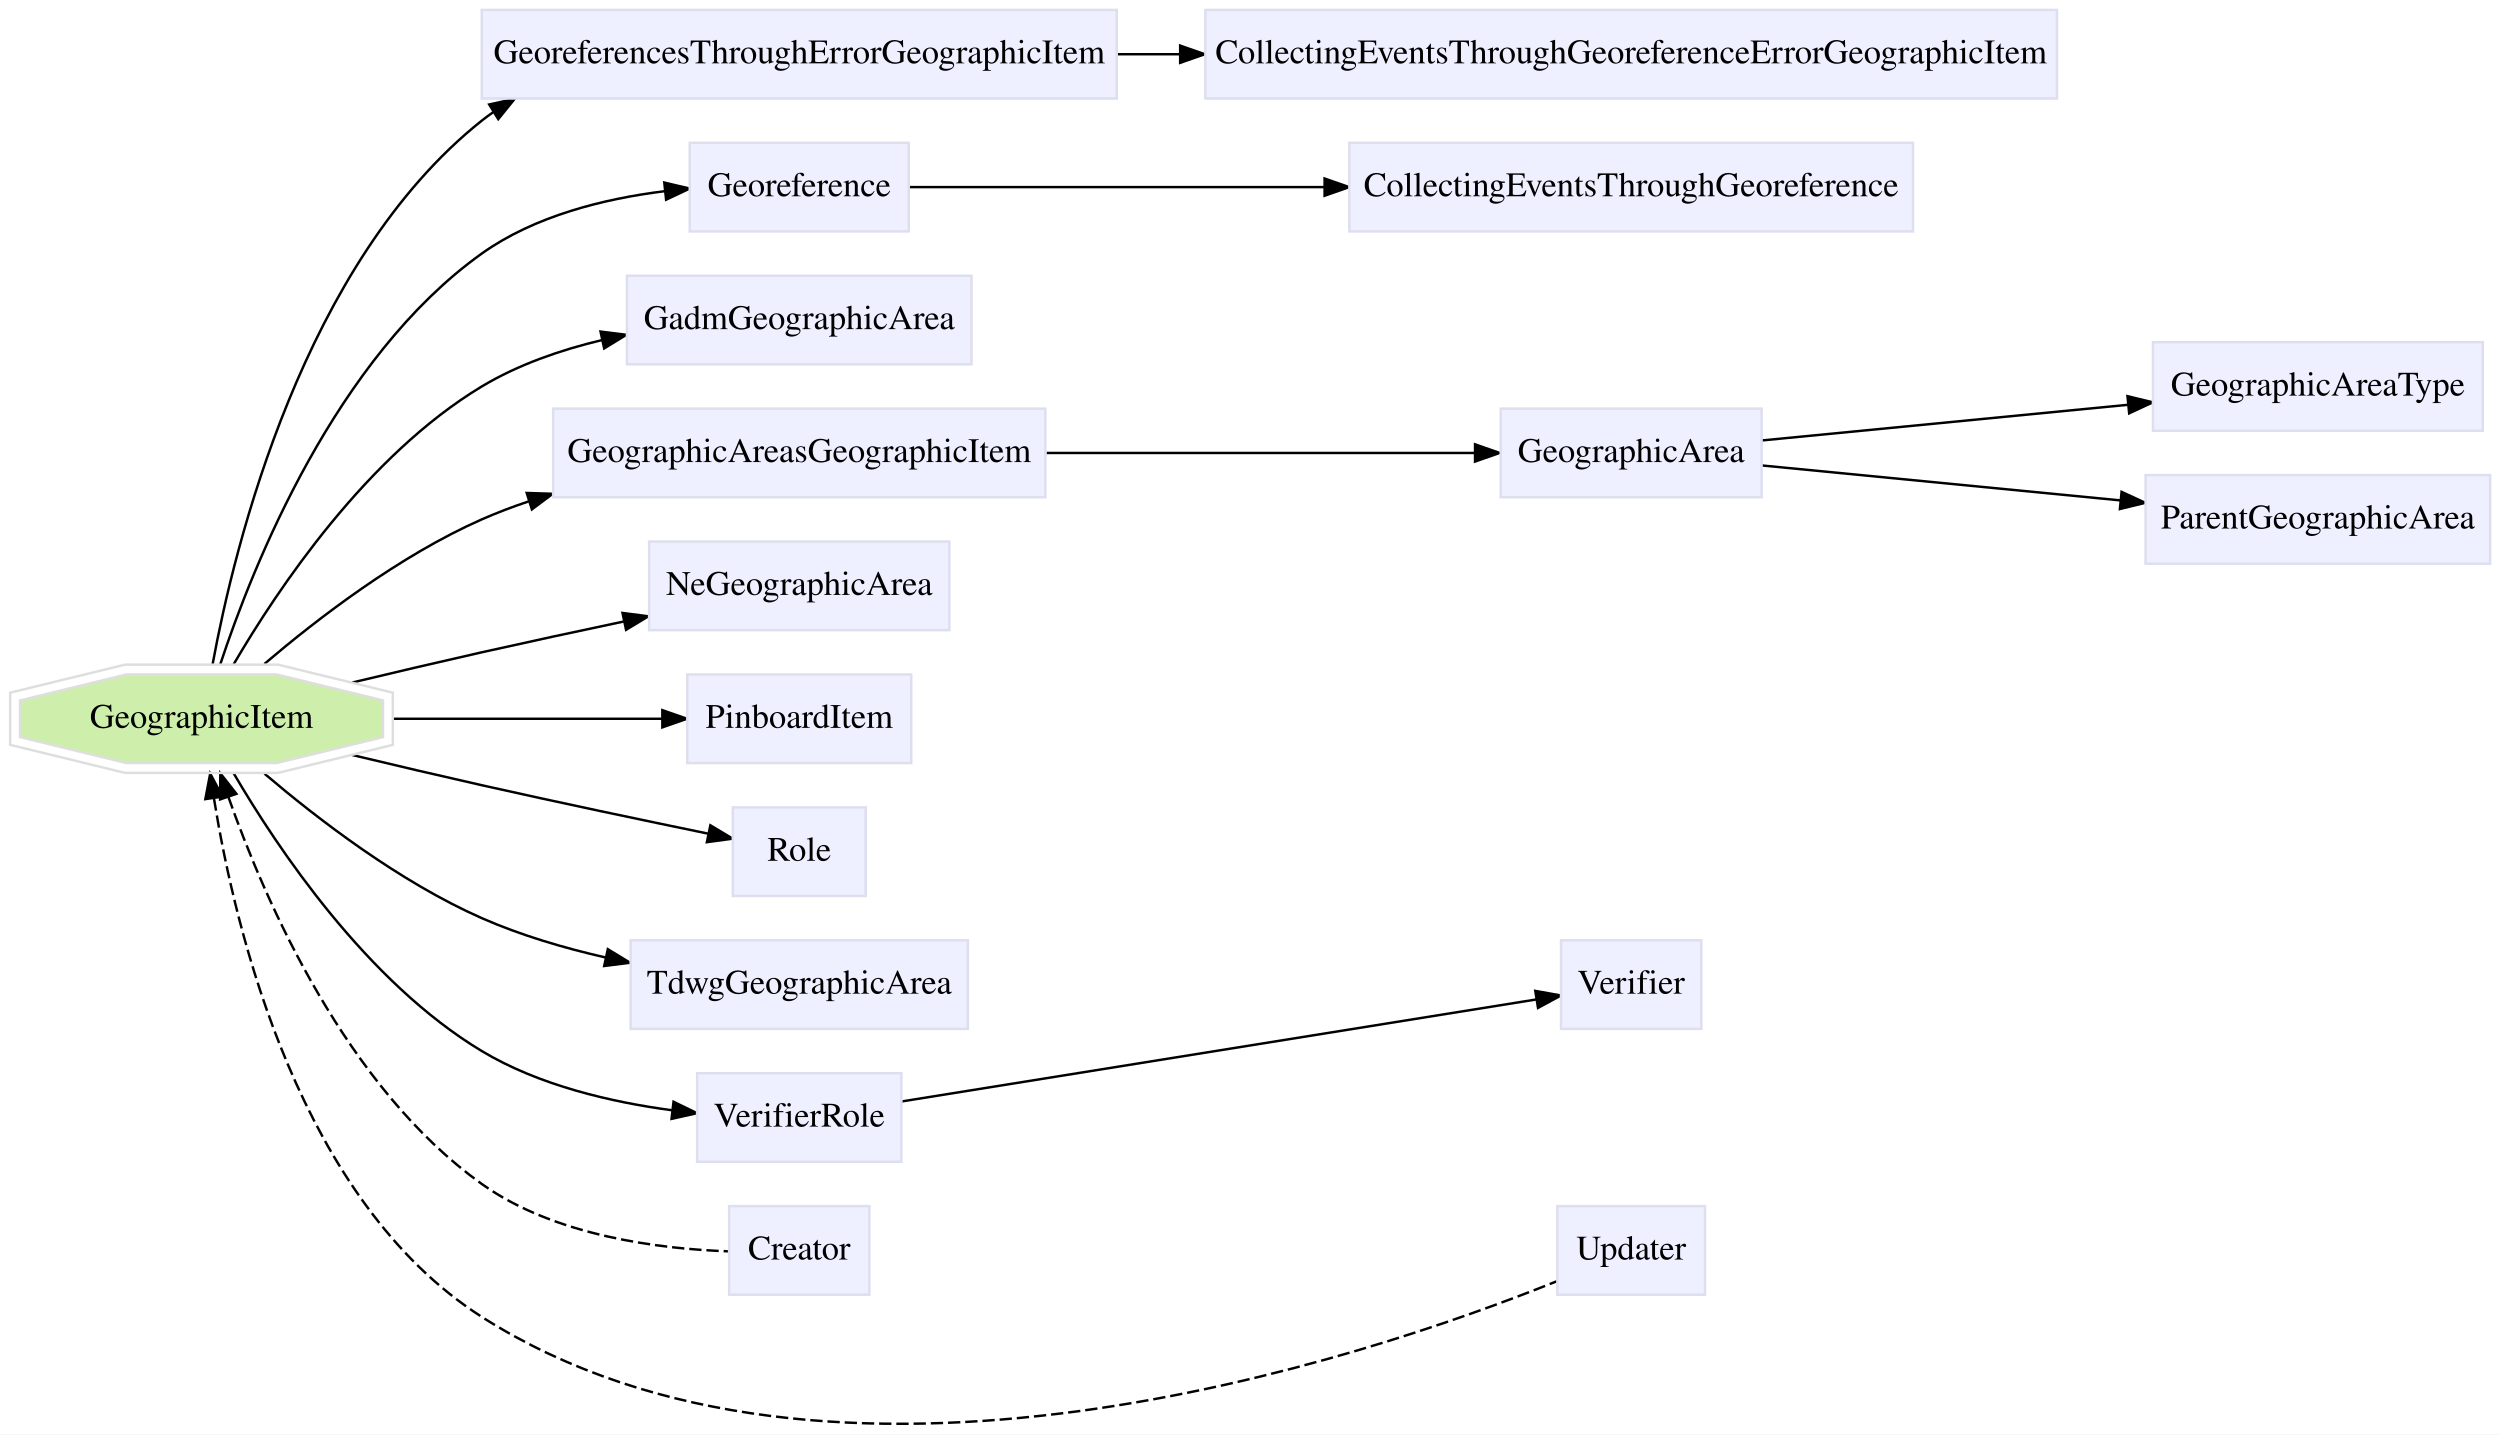
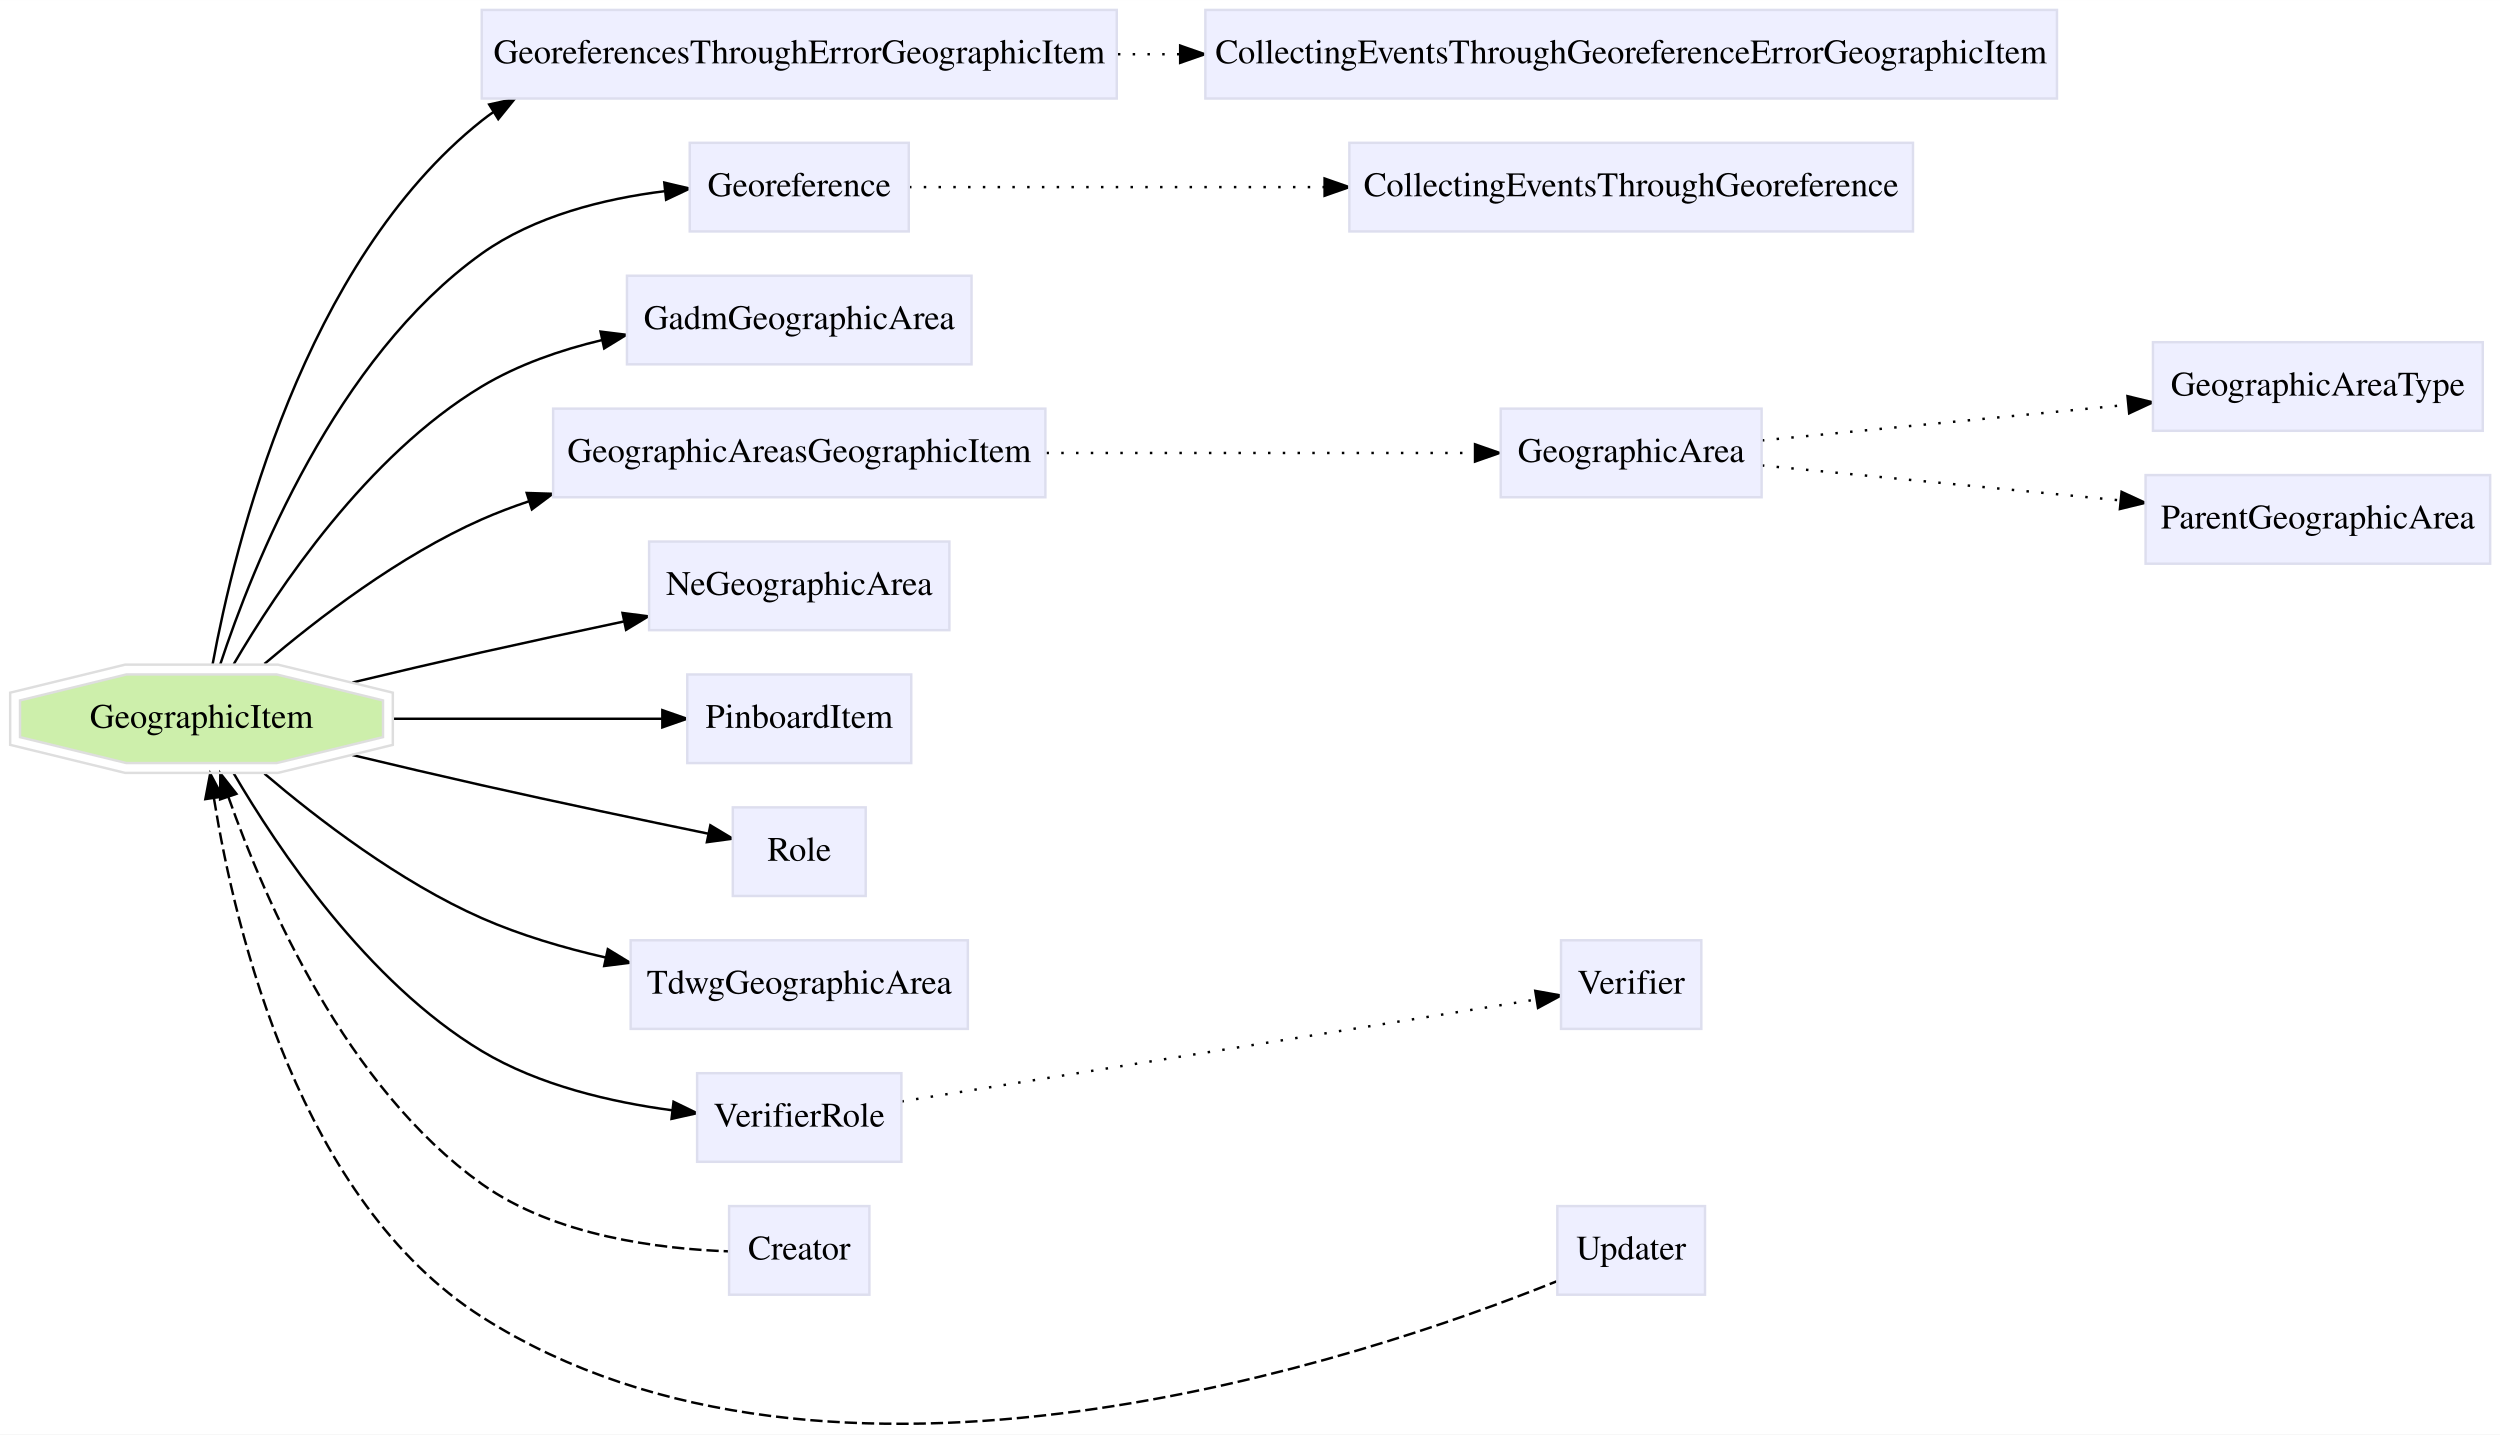
<svg xmlns="http://www.w3.org/2000/svg" xmlns:xlink="http://www.w3.org/1999/xlink" width="1016pt" height="583pt" viewBox="0.00 0.00 1015.73 582.79">
  <g id="graph0" class="graph" transform="scale(1 1) rotate(0) translate(4 578.79)">
    <polygon fill="white" stroke="transparent" points="-4,4 -4,-578.79 1011.73,-578.79 1011.73,4 -4,4" />
    <g id="edge8" class="edge">
      <path fill="none" stroke="black" d="M82.39,-308.99C91.27,-357.29 119.29,-472.17 191.73,-529.79 193.3,-531.03 194.91,-532.23 196.56,-533.37" />
      <polygon fill="black" stroke="black" points="194.76,-536.37 205.11,-538.65 198.44,-530.42 194.76,-536.37" />
    </g>
    <g id="edge7" class="edge">
      <path fill="none" stroke="black" d="M85.51,-308.95C98.74,-349.04 132.33,-433.36 191.73,-475.79 213.16,-491.09 241.43,-498.07 265.96,-501.13" />
      <polygon fill="black" stroke="black" points="265.89,-504.64 276.2,-502.21 266.63,-497.68 265.89,-504.64" />
    </g>
    <g id="edge3" class="edge">
      <path fill="none" stroke="black" d="M90.94,-308.95C108.77,-339.45 145.13,-393.78 191.73,-421.79 206.46,-430.64 223.66,-436.62 240.59,-440.65" />
      <polygon fill="black" stroke="black" points="239.99,-444.1 250.5,-442.8 241.47,-437.26 239.99,-444.1" />
    </g>
    <g id="edge6" class="edge">
      <path fill="none" stroke="black" d="M103.43,-309.08C125.13,-327.56 158.41,-353.1 191.73,-367.79 197.88,-370.5 204.31,-372.94 210.88,-375.14" />
      <polygon fill="black" stroke="black" points="210,-378.53 220.59,-378.2 212.1,-371.86 210,-378.53" />
    </g>
    <g id="edge9" class="edge">
      <path fill="none" stroke="black" d="M139.13,-301.52C156.12,-305.59 174.63,-309.94 191.73,-313.79 210.42,-317.99 230.69,-322.36 249.47,-326.32" />
      <polygon fill="black" stroke="black" points="248.92,-329.78 259.43,-328.42 250.36,-322.93 248.92,-329.78" />
    </g>
    <g id="edge11" class="edge">
      <path fill="none" stroke="black" d="M155.74,-286.79C191.27,-286.79 232.65,-286.79 264.95,-286.79" />
      <polygon fill="black" stroke="black" points="265.1,-290.29 275.1,-286.79 265.1,-283.29 265.1,-290.29" />
    </g>
    <g id="edge12" class="edge">
      <path fill="none" stroke="black" d="M139.13,-272.06C156.12,-267.99 174.63,-263.64 191.73,-259.79 222.7,-252.82 258,-245.41 283.67,-240.12" />
      <polygon fill="black" stroke="black" points="284.61,-243.51 293.7,-238.07 283.2,-236.65 284.61,-243.51" />
    </g>
    <g id="edge13" class="edge">
      <path fill="none" stroke="black" d="M103.43,-264.5C125.13,-246.02 158.41,-220.48 191.73,-205.79 207.46,-198.86 225.06,-193.67 242.07,-189.79" />
      <polygon fill="black" stroke="black" points="242.95,-193.18 251.99,-187.66 241.48,-186.34 242.95,-193.18" />
    </g>
    <g id="edge14" class="edge">
      <path fill="none" stroke="black" d="M90.94,-264.63C108.77,-234.13 145.13,-179.8 191.73,-151.79 215,-137.8 244.45,-130.99 269.23,-127.7" />
      <polygon fill="black" stroke="black" points="269.65,-131.18 279.18,-126.54 268.84,-124.23 269.65,-131.18" />
    </g>
    <g id="edge16" class="edge">
      <path fill="none" stroke="black" stroke-dasharray="5,2" d="M88.8,-255.01C103.87,-212.25 136.74,-137.06 191.73,-97.79 221.49,-76.54 264.44,-71.34 292.23,-70.4" />
      <polygon fill="black" stroke="black" points="85.43,-254.03 85.51,-264.63 92.05,-256.29 85.43,-254.03" />
    </g>
    <g id="edge17" class="edge">
      <path fill="none" stroke="black" stroke-dasharray="5,2" d="M82.93,-254.39C91.71,-199.79 118.03,-90.82 191.73,-43.79 333.14,46.45 550.55,-26.9 628.59,-58.28" />
      <polygon fill="black" stroke="black" points="79.43,-254.14 81.4,-264.55 86.35,-255.18 79.43,-254.14" />
    </g>
    <g id="edge1" class="edge">
-       <path fill="none" stroke="black" d="M450.2,-556.79C458.52,-556.79 466.98,-556.79 475.49,-556.79" />
+       <path fill="none" stroke="black" stroke-dasharray="1,5" d="M450.2,-556.79C458.52,-556.79 466.98,-556.79 475.49,-556.79" />
      <polygon fill="black" stroke="black" points="475.49,-560.29 485.49,-556.79 475.49,-553.29 475.49,-560.29" />
    </g>
    <g id="edge2" class="edge">
-       <path fill="none" stroke="black" d="M365.32,-502.79C407.95,-502.79 474.91,-502.79 534,-502.79" />
+       <path fill="none" stroke="black" stroke-dasharray="1,5" d="M365.32,-502.79C407.95,-502.79 474.91,-502.79 534,-502.79" />
      <polygon fill="black" stroke="black" points="534.17,-506.29 544.17,-502.79 534.17,-499.29 534.17,-506.29" />
    </g>
    <g id="edge4" class="edge">
-       <path fill="none" stroke="black" d="M711.84,-399.87C753.74,-403.95 813.21,-409.75 860.47,-414.35" />
+       <path fill="none" stroke="black" stroke-dasharray="1,5" d="M711.84,-399.87C753.74,-403.95 813.21,-409.75 860.47,-414.35" />
      <polygon fill="black" stroke="black" points="860.38,-417.86 870.67,-415.35 861.06,-410.89 860.38,-417.86" />
    </g>
    <g id="edge10" class="edge">
-       <path fill="none" stroke="black" d="M711.84,-389.71C752.86,-385.71 810.73,-380.07 857.49,-375.51" />
+       <path fill="none" stroke="black" stroke-dasharray="1,5" d="M711.84,-389.71C752.86,-385.71 810.73,-380.07 857.49,-375.51" />
      <polygon fill="black" stroke="black" points="857.98,-378.98 867.6,-374.53 857.3,-372.01 857.98,-378.98" />
    </g>
    <g id="edge5" class="edge">
-       <path fill="none" stroke="black" d="M421.18,-394.79C477.55,-394.79 546.34,-394.79 595.18,-394.79" />
+       <path fill="none" stroke="black" stroke-dasharray="1,5" d="M421.18,-394.79C477.55,-394.79 546.34,-394.79 595.18,-394.79" />
      <polygon fill="black" stroke="black" points="595.29,-398.29 605.29,-394.79 595.29,-391.29 595.29,-398.29" />
    </g>
    <g id="edge15" class="edge">
-       <path fill="none" stroke="black" d="M362.26,-131.3C427.9,-141.85 556.52,-162.52 620.19,-172.75" />
+       <path fill="none" stroke="black" stroke-dasharray="1,5" d="M362.26,-131.3C427.9,-141.85 556.52,-162.52 620.19,-172.75" />
      <polygon fill="black" stroke="black" points="619.77,-176.23 630.2,-174.36 620.88,-169.32 619.77,-176.23" />
    </g>
    <g id="node1" class="node">
      <g id="a_node1">
        <a xlink:href="/develop/Data/models.html#geographic-item" xlink:title="GeographicItem" target="_top">
          <polygon fill="#cdefab" stroke="#dedede" points="151.61,-279.33 151.61,-294.24 108.41,-304.79 47.32,-304.79 4.13,-294.24 4.13,-279.33 47.32,-268.79 108.41,-268.79 151.61,-279.33" />
          <polygon fill="none" stroke="#dedede" points="155.6,-276.19 155.6,-297.39 108.89,-308.79 46.84,-308.79 0.13,-297.39 0.13,-276.19 46.84,-264.79 108.89,-264.79 155.6,-276.19" />
          <text text-anchor="middle" x="77.87" y="-283.09" font-family="Times,serif" font-size="14.00">GeographicItem</text>
        </a>
      </g>
    </g>
    <g id="node2" class="node">
      <g id="a_node2">
        <a xlink:href="/develop/Data/models.html#georeferences-through-error-geographic-item" xlink:title="GeoreferencesThroughErrorGeographicItem" target="_top">
          <polygon fill="#eeefff" stroke="#dddeee" points="449.73,-574.79 191.73,-574.79 191.73,-538.79 449.73,-538.79 449.73,-574.79" />
          <text text-anchor="middle" x="320.73" y="-553.09" font-family="Times,serif" font-size="14.00">GeoreferencesThroughErrorGeographicItem</text>
        </a>
      </g>
    </g>
    <g id="node3" class="node">
      <g id="a_node3">
        <a xlink:href="/develop/Data/models.html#collecting-events-through-georeference-error-geographic-item" xlink:title="CollectingEventsThroughGeoreferenceErrorGeographicItem" target="_top">
          <polygon fill="#eeefff" stroke="#dddeee" points="831.73,-574.79 485.73,-574.79 485.73,-538.79 831.73,-538.79 831.73,-574.79" />
          <text text-anchor="middle" x="658.73" y="-553.09" font-family="Times,serif" font-size="14.00">CollectingEventsThroughGeoreferenceErrorGeographicItem</text>
        </a>
      </g>
    </g>
    <g id="node4" class="node">
      <g id="a_node4">
        <a xlink:href="/develop/Data/models.html#georeference" xlink:title="Georeference" target="_top">
          <polygon fill="#eeefff" stroke="#dddeee" points="365.23,-520.79 276.23,-520.79 276.23,-484.79 365.23,-484.79 365.23,-520.79" />
          <text text-anchor="middle" x="320.73" y="-499.09" font-family="Times,serif" font-size="14.00">Georeference</text>
        </a>
      </g>
    </g>
    <g id="node5" class="node">
      <g id="a_node5">
        <a xlink:href="/develop/Data/models.html#collecting-events-through-georeference" xlink:title="CollectingEventsThroughGeoreference" target="_top">
          <polygon fill="#eeefff" stroke="#dddeee" points="773.23,-520.79 544.23,-520.79 544.23,-484.79 773.23,-484.79 773.23,-520.79" />
          <text text-anchor="middle" x="658.73" y="-499.09" font-family="Times,serif" font-size="14.00">CollectingEventsThroughGeoreference</text>
        </a>
      </g>
    </g>
    <g id="node6" class="node">
      <g id="a_node6">
        <a xlink:href="/develop/Data/models.html#gadm-geographic-area" xlink:title="GadmGeographicArea" target="_top">
          <polygon fill="#eeefff" stroke="#dddeee" points="390.73,-466.79 250.73,-466.79 250.73,-430.79 390.73,-430.79 390.73,-466.79" />
          <text text-anchor="middle" x="320.73" y="-445.09" font-family="Times,serif" font-size="14.00">GadmGeographicArea</text>
        </a>
      </g>
    </g>
    <g id="node7" class="node">
      <g id="a_node7">
        <a xlink:href="/develop/Data/models.html#geographic-area" xlink:title="GeographicArea" target="_top">
          <polygon fill="#eeefff" stroke="#dddeee" points="711.73,-412.79 605.73,-412.79 605.73,-376.79 711.73,-376.79 711.73,-412.79" />
          <text text-anchor="middle" x="658.73" y="-391.09" font-family="Times,serif" font-size="14.00">GeographicArea</text>
        </a>
      </g>
    </g>
    <g id="node8" class="node">
      <g id="a_node8">
        <a xlink:href="/develop/Data/models.html#geographic-area-type" xlink:title="GeographicAreaType" target="_top">
          <polygon fill="#eeefff" stroke="#dddeee" points="1004.73,-439.79 870.73,-439.79 870.73,-403.79 1004.73,-403.79 1004.73,-439.79" />
          <text text-anchor="middle" x="937.73" y="-418.09" font-family="Times,serif" font-size="14.00">GeographicAreaType</text>
        </a>
      </g>
    </g>
    <g id="node9" class="node">
      <g id="a_node9">
        <a xlink:href="/develop/Data/models.html#geographic-areas-geographic-item" xlink:title="GeographicAreasGeographicItem" target="_top">
          <polygon fill="#eeefff" stroke="#dddeee" points="420.73,-412.79 220.73,-412.79 220.73,-376.79 420.73,-376.79 420.73,-412.79" />
          <text text-anchor="middle" x="320.73" y="-391.09" font-family="Times,serif" font-size="14.00">GeographicAreasGeographicItem</text>
        </a>
      </g>
    </g>
    <g id="node10" class="node">
      <g id="a_node10">
        <a xlink:href="/develop/Data/models.html#ne-geographic-area" xlink:title="NeGeographicArea" target="_top">
          <polygon fill="#eeefff" stroke="#dddeee" points="381.73,-358.79 259.73,-358.79 259.73,-322.79 381.73,-322.79 381.73,-358.79" />
          <text text-anchor="middle" x="320.73" y="-337.09" font-family="Times,serif" font-size="14.00">NeGeographicArea</text>
        </a>
      </g>
    </g>
    <g id="node11" class="node">
      <g id="a_node11">
        <a xlink:href="/develop/Data/models.html#parent-geographic-area" xlink:title="ParentGeographicArea" target="_top">
          <polygon fill="#eeefff" stroke="#dddeee" points="1007.73,-385.79 867.73,-385.79 867.73,-349.79 1007.73,-349.79 1007.73,-385.79" />
          <text text-anchor="middle" x="937.73" y="-364.09" font-family="Times,serif" font-size="14.00">ParentGeographicArea</text>
        </a>
      </g>
    </g>
    <g id="node12" class="node">
      <g id="a_node12">
        <a xlink:href="/develop/Data/models.html#pinboard-item" xlink:title="PinboardItem" target="_top">
          <polygon fill="#eeefff" stroke="#dddeee" points="366.23,-304.79 275.23,-304.79 275.23,-268.79 366.23,-268.79 366.23,-304.79" />
          <text text-anchor="middle" x="320.73" y="-283.09" font-family="Times,serif" font-size="14.00">PinboardItem</text>
        </a>
      </g>
    </g>
    <g id="node13" class="node">
      <g id="a_node13">
        <a xlink:href="/develop/Data/models.html#role" xlink:title="Role" target="_top">
          <polygon fill="#eeefff" stroke="#dddeee" points="347.73,-250.79 293.73,-250.79 293.73,-214.79 347.73,-214.79 347.73,-250.79" />
          <text text-anchor="middle" x="320.73" y="-229.09" font-family="Times,serif" font-size="14.00">Role</text>
        </a>
      </g>
    </g>
    <g id="node14" class="node">
      <g id="a_node14">
        <a xlink:href="/develop/Data/models.html#tdwg-geographic-area" xlink:title="TdwgGeographicArea" target="_top">
          <polygon fill="#eeefff" stroke="#dddeee" points="389.23,-196.79 252.23,-196.79 252.23,-160.79 389.23,-160.79 389.23,-196.79" />
          <text text-anchor="middle" x="320.73" y="-175.09" font-family="Times,serif" font-size="14.00">TdwgGeographicArea</text>
        </a>
      </g>
    </g>
    <g id="node15" class="node">
      <g id="a_node15">
        <a xlink:href="/develop/Data/models.html#verifier-role" xlink:title="VerifierRole" target="_top">
          <polygon fill="#eeefff" stroke="#dddeee" points="362.23,-142.79 279.23,-142.79 279.23,-106.79 362.23,-106.79 362.23,-142.79" />
          <text text-anchor="middle" x="320.73" y="-121.09" font-family="Times,serif" font-size="14.00">VerifierRole</text>
        </a>
      </g>
    </g>
    <g id="node16" class="node">
      <g id="a_node16">
        <a xlink:href="/develop/Data/models.html#verifier" xlink:title="Verifier" target="_top">
          <polygon fill="#eeefff" stroke="#dddeee" points="687.23,-196.79 630.23,-196.79 630.23,-160.79 687.23,-160.79 687.23,-196.79" />
          <text text-anchor="middle" x="658.73" y="-175.09" font-family="Times,serif" font-size="14.00">Verifier</text>
        </a>
      </g>
    </g>
    <g id="node17" class="node">
      <g id="a_node17">
        <a xlink:href="/develop/Data/models.html#creator" xlink:title="Creator" target="_top">
          <polygon fill="#eeefff" stroke="#dddeee" points="349.23,-88.79 292.23,-88.79 292.23,-52.79 349.23,-52.79 349.23,-88.79" />
          <text text-anchor="middle" x="320.73" y="-67.09" font-family="Times,serif" font-size="14.00">Creator</text>
        </a>
      </g>
    </g>
    <g id="node18" class="node">
      <g id="a_node18">
        <a xlink:href="/develop/Data/models.html#updater" xlink:title="Updater" target="_top">
          <polygon fill="#eeefff" stroke="#dddeee" points="688.73,-88.79 628.73,-88.79 628.73,-52.79 688.73,-52.79 688.73,-88.79" />
          <text text-anchor="middle" x="658.73" y="-67.09" font-family="Times,serif" font-size="14.00">Updater</text>
        </a>
      </g>
    </g>
  </g>
</svg>
